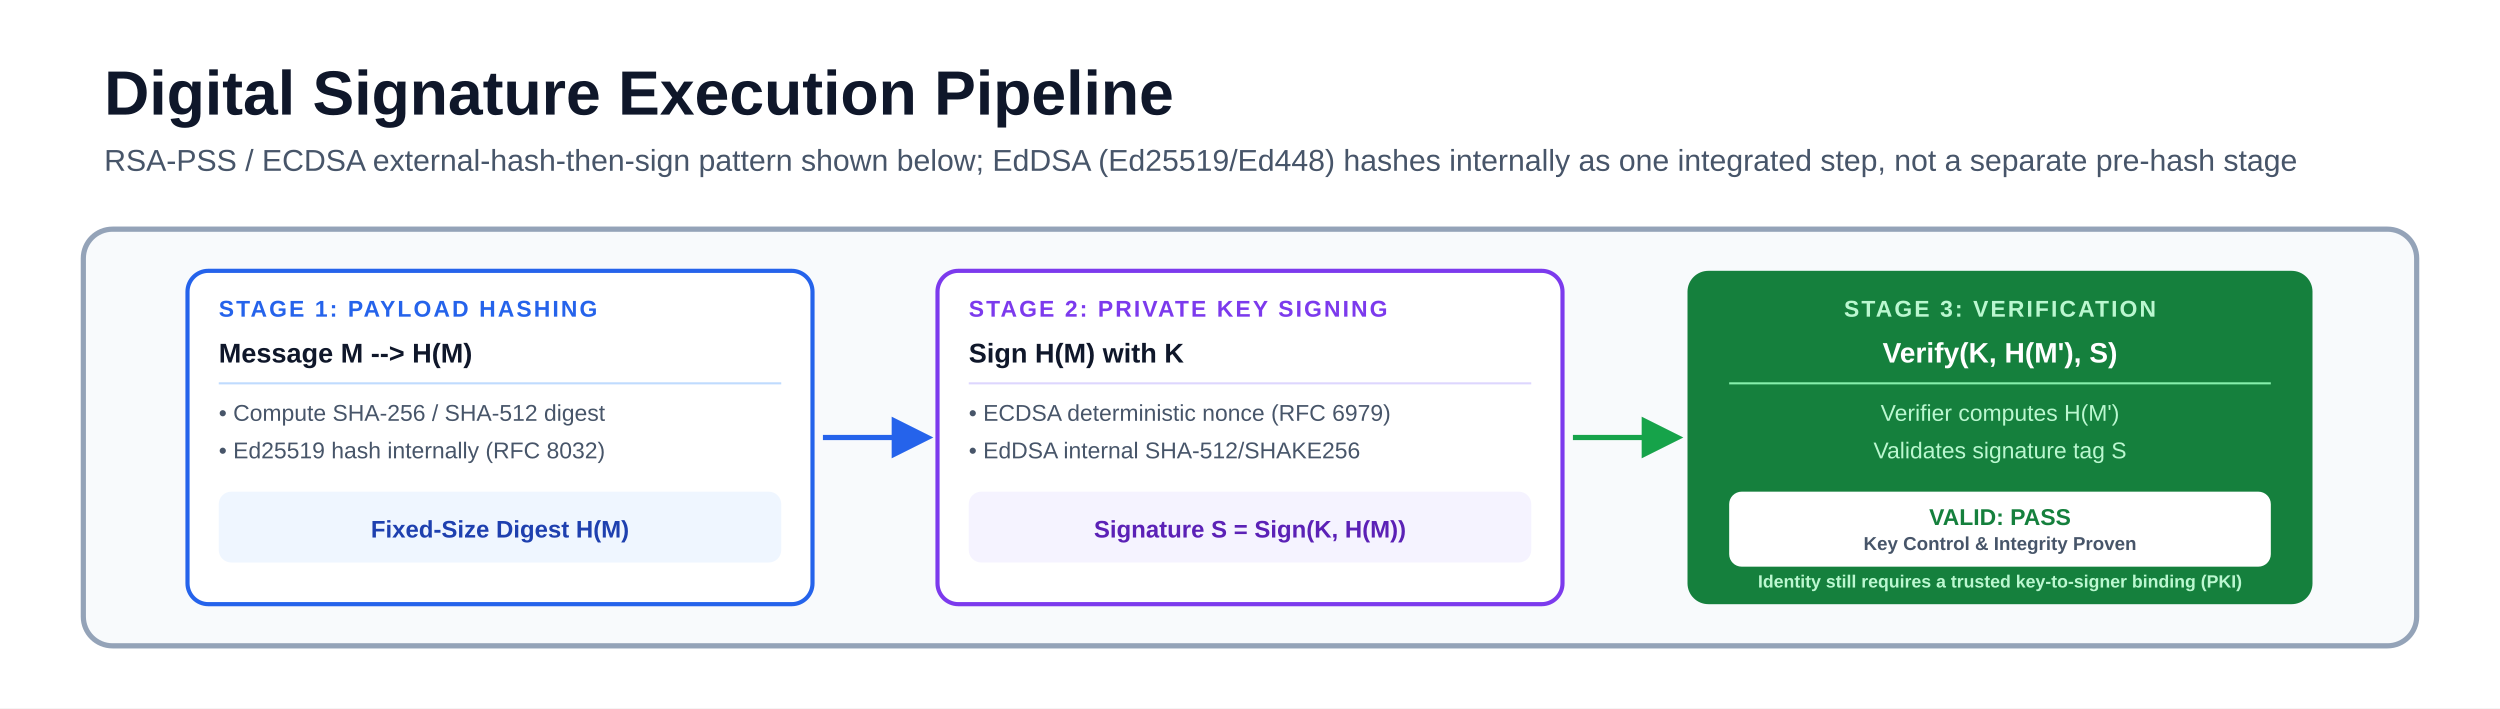
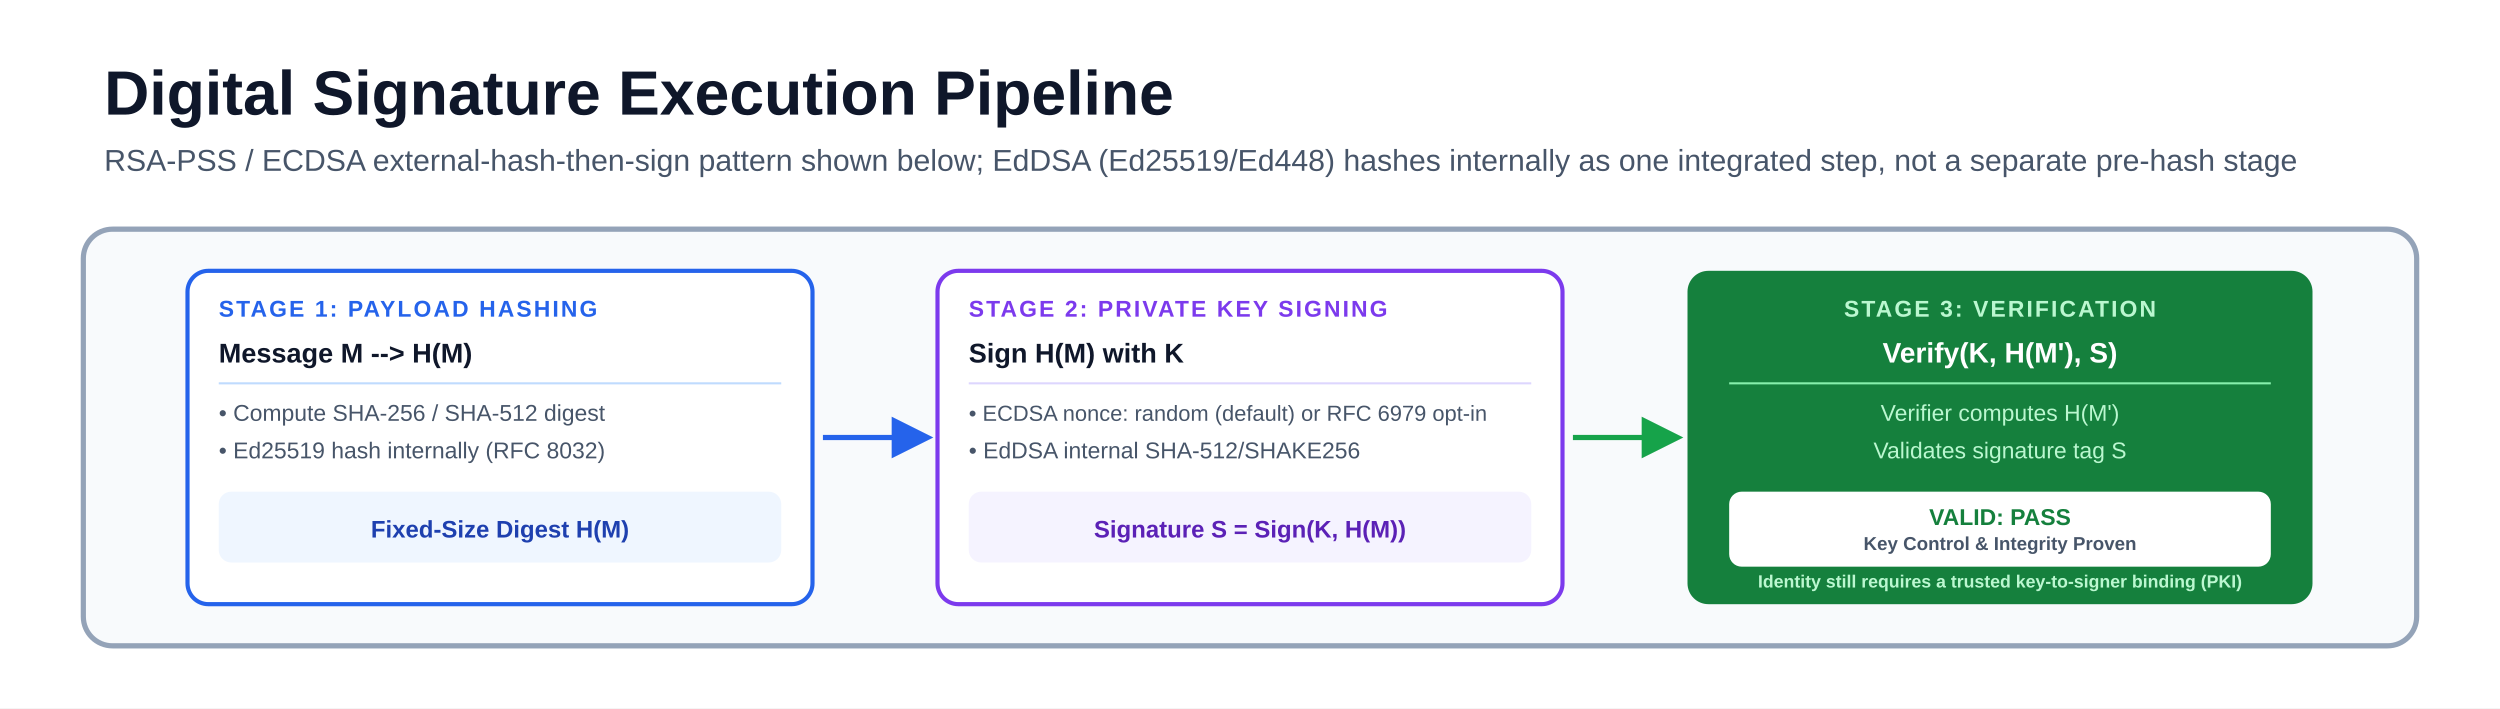
<svg xmlns="http://www.w3.org/2000/svg" viewBox="0 0 1200 340" font-family="-apple-system, BlinkMacSystemFont, 'Segoe UI', Arial, sans-serif">
  <rect width="1200" height="340" fill="#ffffff" />
  <defs>
    <marker id="arrow-blue" viewBox="0 0 10 10" refX="8.5" refY="5" markerWidth="8" markerHeight="8" orient="auto">
      <path d="M0 0 L10 5 L0 10Z" fill="#2563eb" />
    </marker>
    <marker id="arrow-green" viewBox="0 0 10 10" refX="8.5" refY="5" markerWidth="8" markerHeight="8" orient="auto">
      <path d="M0 0 L10 5 L0 10Z" fill="#16a34a" />
    </marker>
  </defs>
  <text x="50" y="55" font-size="30" font-weight="850" fill="#0f172a">Digital Signature Execution Pipeline</text>
  <text x="50" y="82" font-size="14.5" fill="#475569">RSA-PSS / ECDSA external-hash-then-sign pattern shown below; EdDSA (Ed25519/Ed448) hashes internally as one integrated step, not a separate pre-hash stage</text>
  <rect x="40" y="110" width="1120" height="200" rx="14" fill="#f8fafc" stroke="#94a3b8" stroke-width="2.5" />
  <rect x="90" y="130" width="300" height="160" rx="10" fill="#ffffff" stroke="#2563eb" stroke-width="2" />
  <text x="105" y="152" font-size="11" font-weight="900" letter-spacing="1" fill="#2563eb">STAGE 1: PAYLOAD HASHING</text>
  <text x="105" y="174" font-size="13" font-weight="800" fill="#0f172a">Message M --&gt; H(M)</text>
  <line x1="105" y1="184" x2="375" y2="184" stroke="#bfdbfe" stroke-width="1" />
  <text x="105" y="202" font-size="11" fill="#475569">• Compute SHA-256 / SHA-512 digest</text>
  <text x="105" y="220" font-size="11" fill="#475569">• Ed25519 hash internally (RFC 8032)</text>
  <rect x="105" y="236" width="270" height="34" rx="6" fill="#eff6ff" />
  <text x="240" y="258" font-size="11.5" font-weight="800" fill="#1e40af" text-anchor="middle">Fixed-Size Digest H(M)</text>
  <path d="M 395 210 L 445 210" fill="none" stroke="#2563eb" stroke-width="2.5" marker-end="url(#arrow-blue)" />
  <rect x="450" y="130" width="300" height="160" rx="10" fill="#ffffff" stroke="#7c3aed" stroke-width="2" />
  <text x="465" y="152" font-size="11" font-weight="900" letter-spacing="1" fill="#7c3aed">STAGE 2: PRIVATE KEY SIGNING</text>
  <text x="465" y="174" font-size="13" font-weight="800" fill="#0f172a">Sign H(M) with K<sub>priv</sub>
  </text>
  <line x1="465" y1="184" x2="735" y2="184" stroke="#ddd6fe" stroke-width="1" />
-   <text x="465" y="202" font-size="11" fill="#475569">• ECDSA deterministic nonce (RFC 6979)</text>
+   <text x="465" y="202" font-size="10.5" fill="#475569">• ECDSA nonce: random (default) or RFC 6979 opt-in</text>
  <text x="465" y="220" font-size="11" fill="#475569">• EdDSA internal SHA-512/SHAKE256</text>
  <rect x="465" y="236" width="270" height="34" rx="6" fill="#f5f3ff" />
  <text x="600" y="258" font-size="11.5" font-weight="800" fill="#5b21b6" text-anchor="middle">Signature S = Sign(K<sub>priv</sub>, H(M))</text>
  <path d="M 755 210 L 805 210" fill="none" stroke="#16a34a" stroke-width="2.5" marker-end="url(#arrow-green)" />
  <rect x="810" y="130" width="300" height="160" rx="10" fill="#15803d" />
  <text x="960" y="152" font-size="11" font-weight="900" letter-spacing="1" fill="#bbf7d0" text-anchor="middle">STAGE 3: VERIFICATION</text>
  <text x="960" y="174" font-size="13.5" font-weight="800" fill="#ffffff" text-anchor="middle">Verify(K<sub>pub</sub>, H(M'), S)</text>
  <line x1="830" y1="184" x2="1090" y2="184" stroke="#86efac" stroke-width="1" />
  <text x="960" y="202" font-size="11" fill="#bbf7d0" text-anchor="middle">Verifier computes H(M')</text>
  <text x="960" y="220" font-size="11" fill="#bbf7d0" text-anchor="middle">Validates signature tag S</text>
  <rect x="830" y="236" width="260" height="36" rx="6" fill="#ffffff" />
  <text x="960" y="252" font-size="11" font-weight="900" fill="#15803d" text-anchor="middle">VALID: PASS</text>
  <text x="960" y="264" font-size="9" font-weight="600" fill="#475569" text-anchor="middle">Key Control &amp; Integrity Proven</text>
  <text x="960" y="282" font-size="8.5" font-weight="600" fill="#bbf7d0" text-anchor="middle">Identity still requires a trusted key-to-signer binding (PKI)</text>
</svg>
